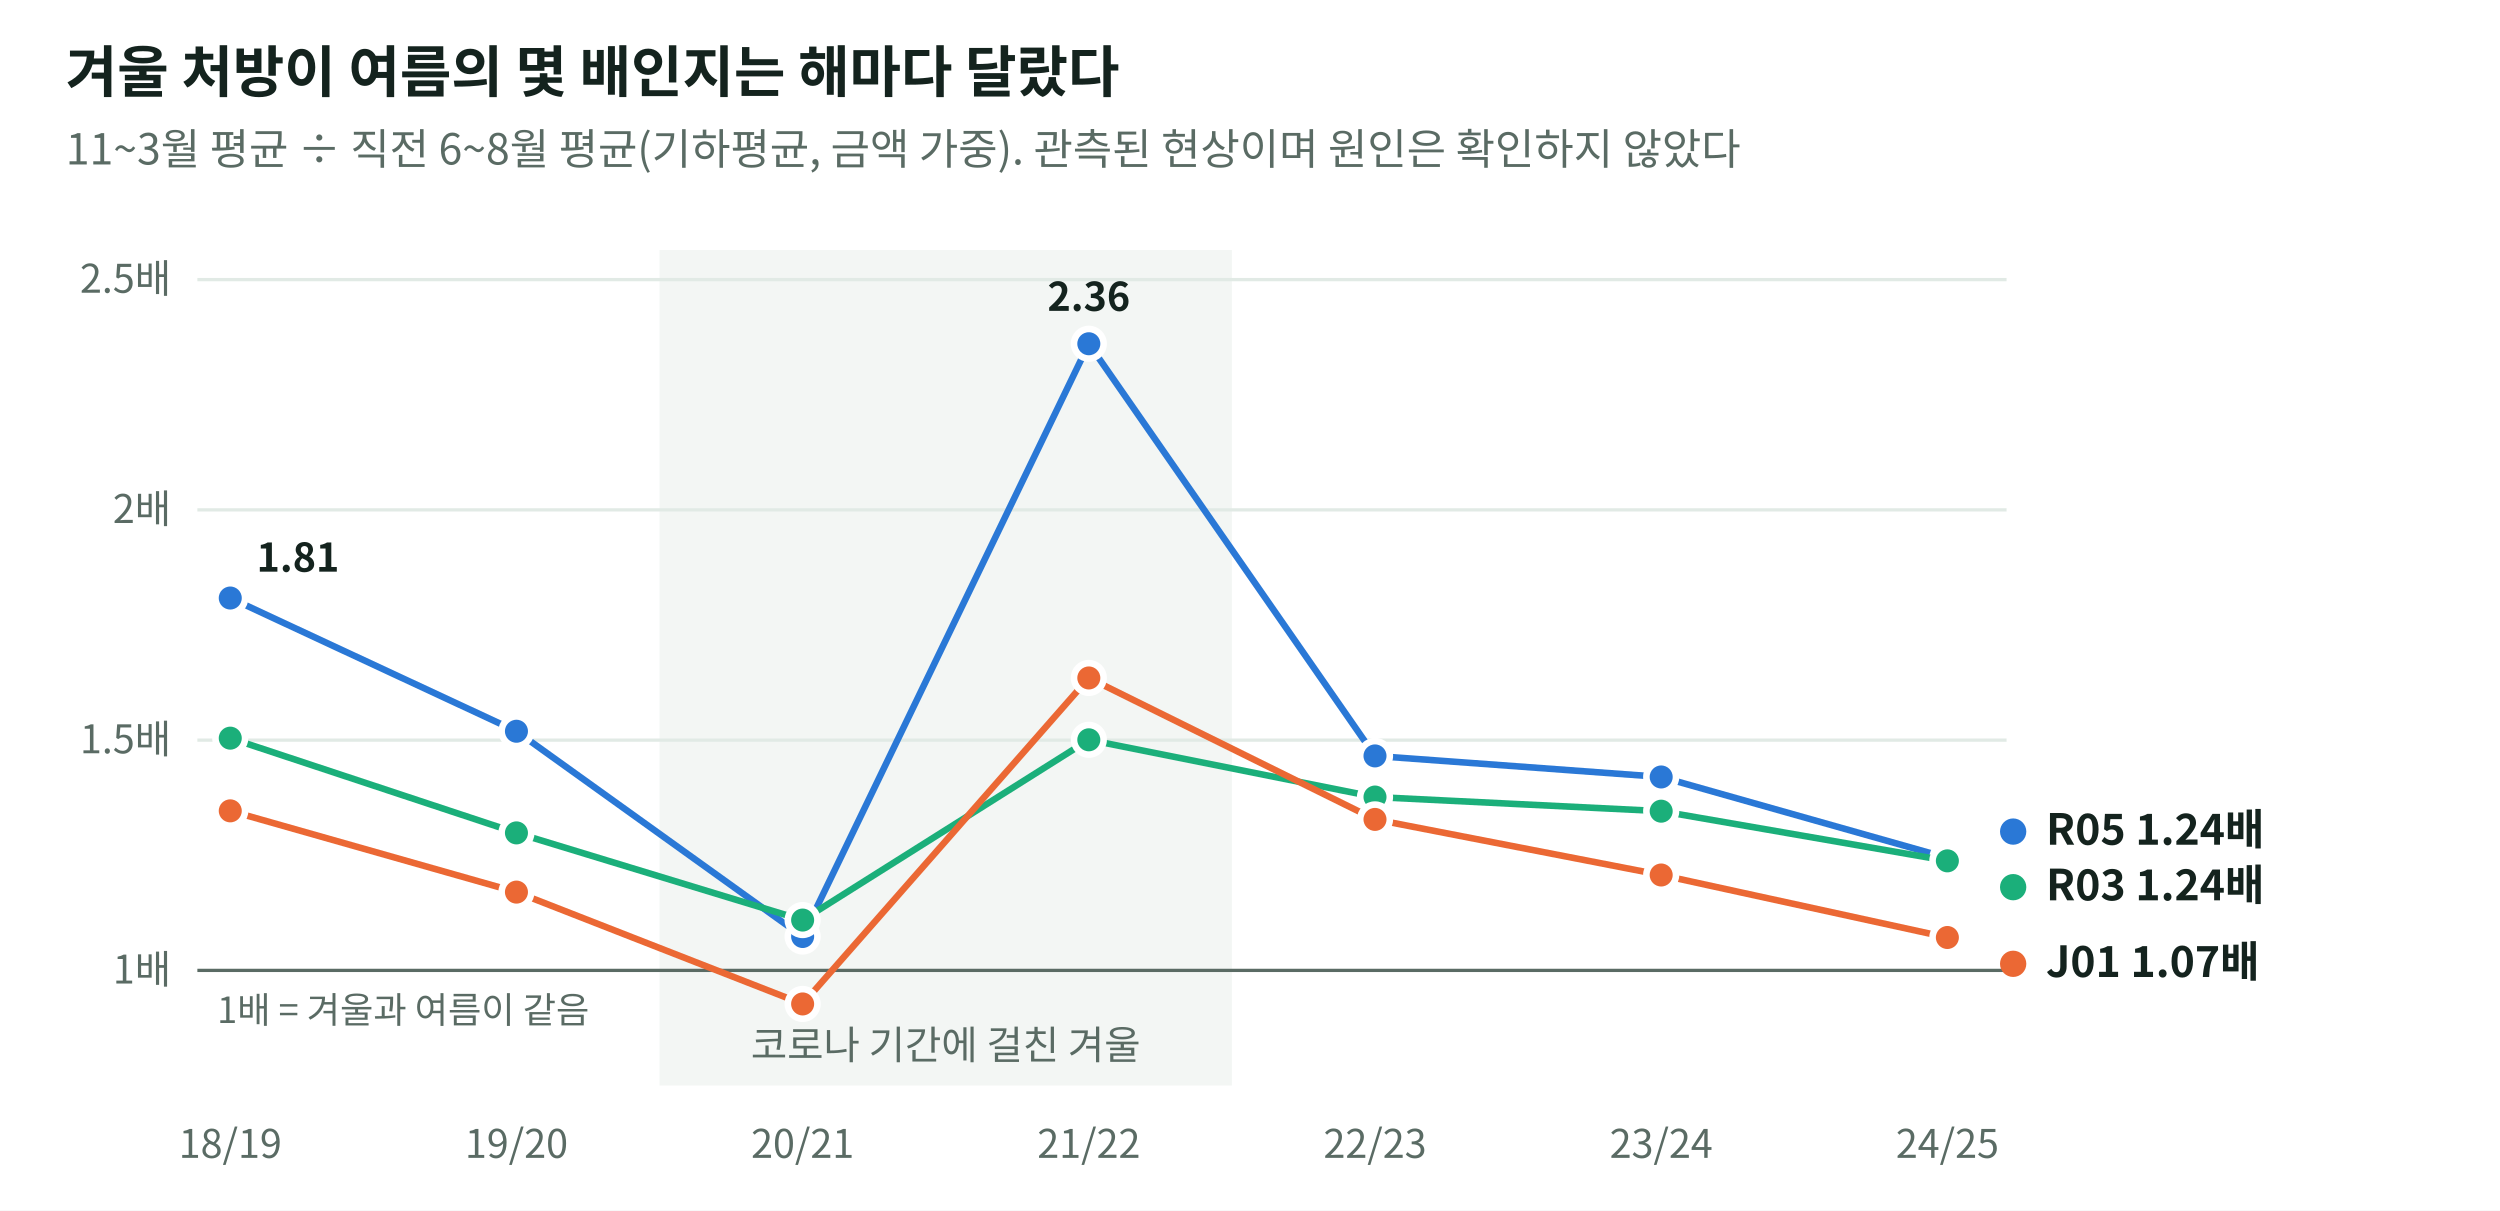
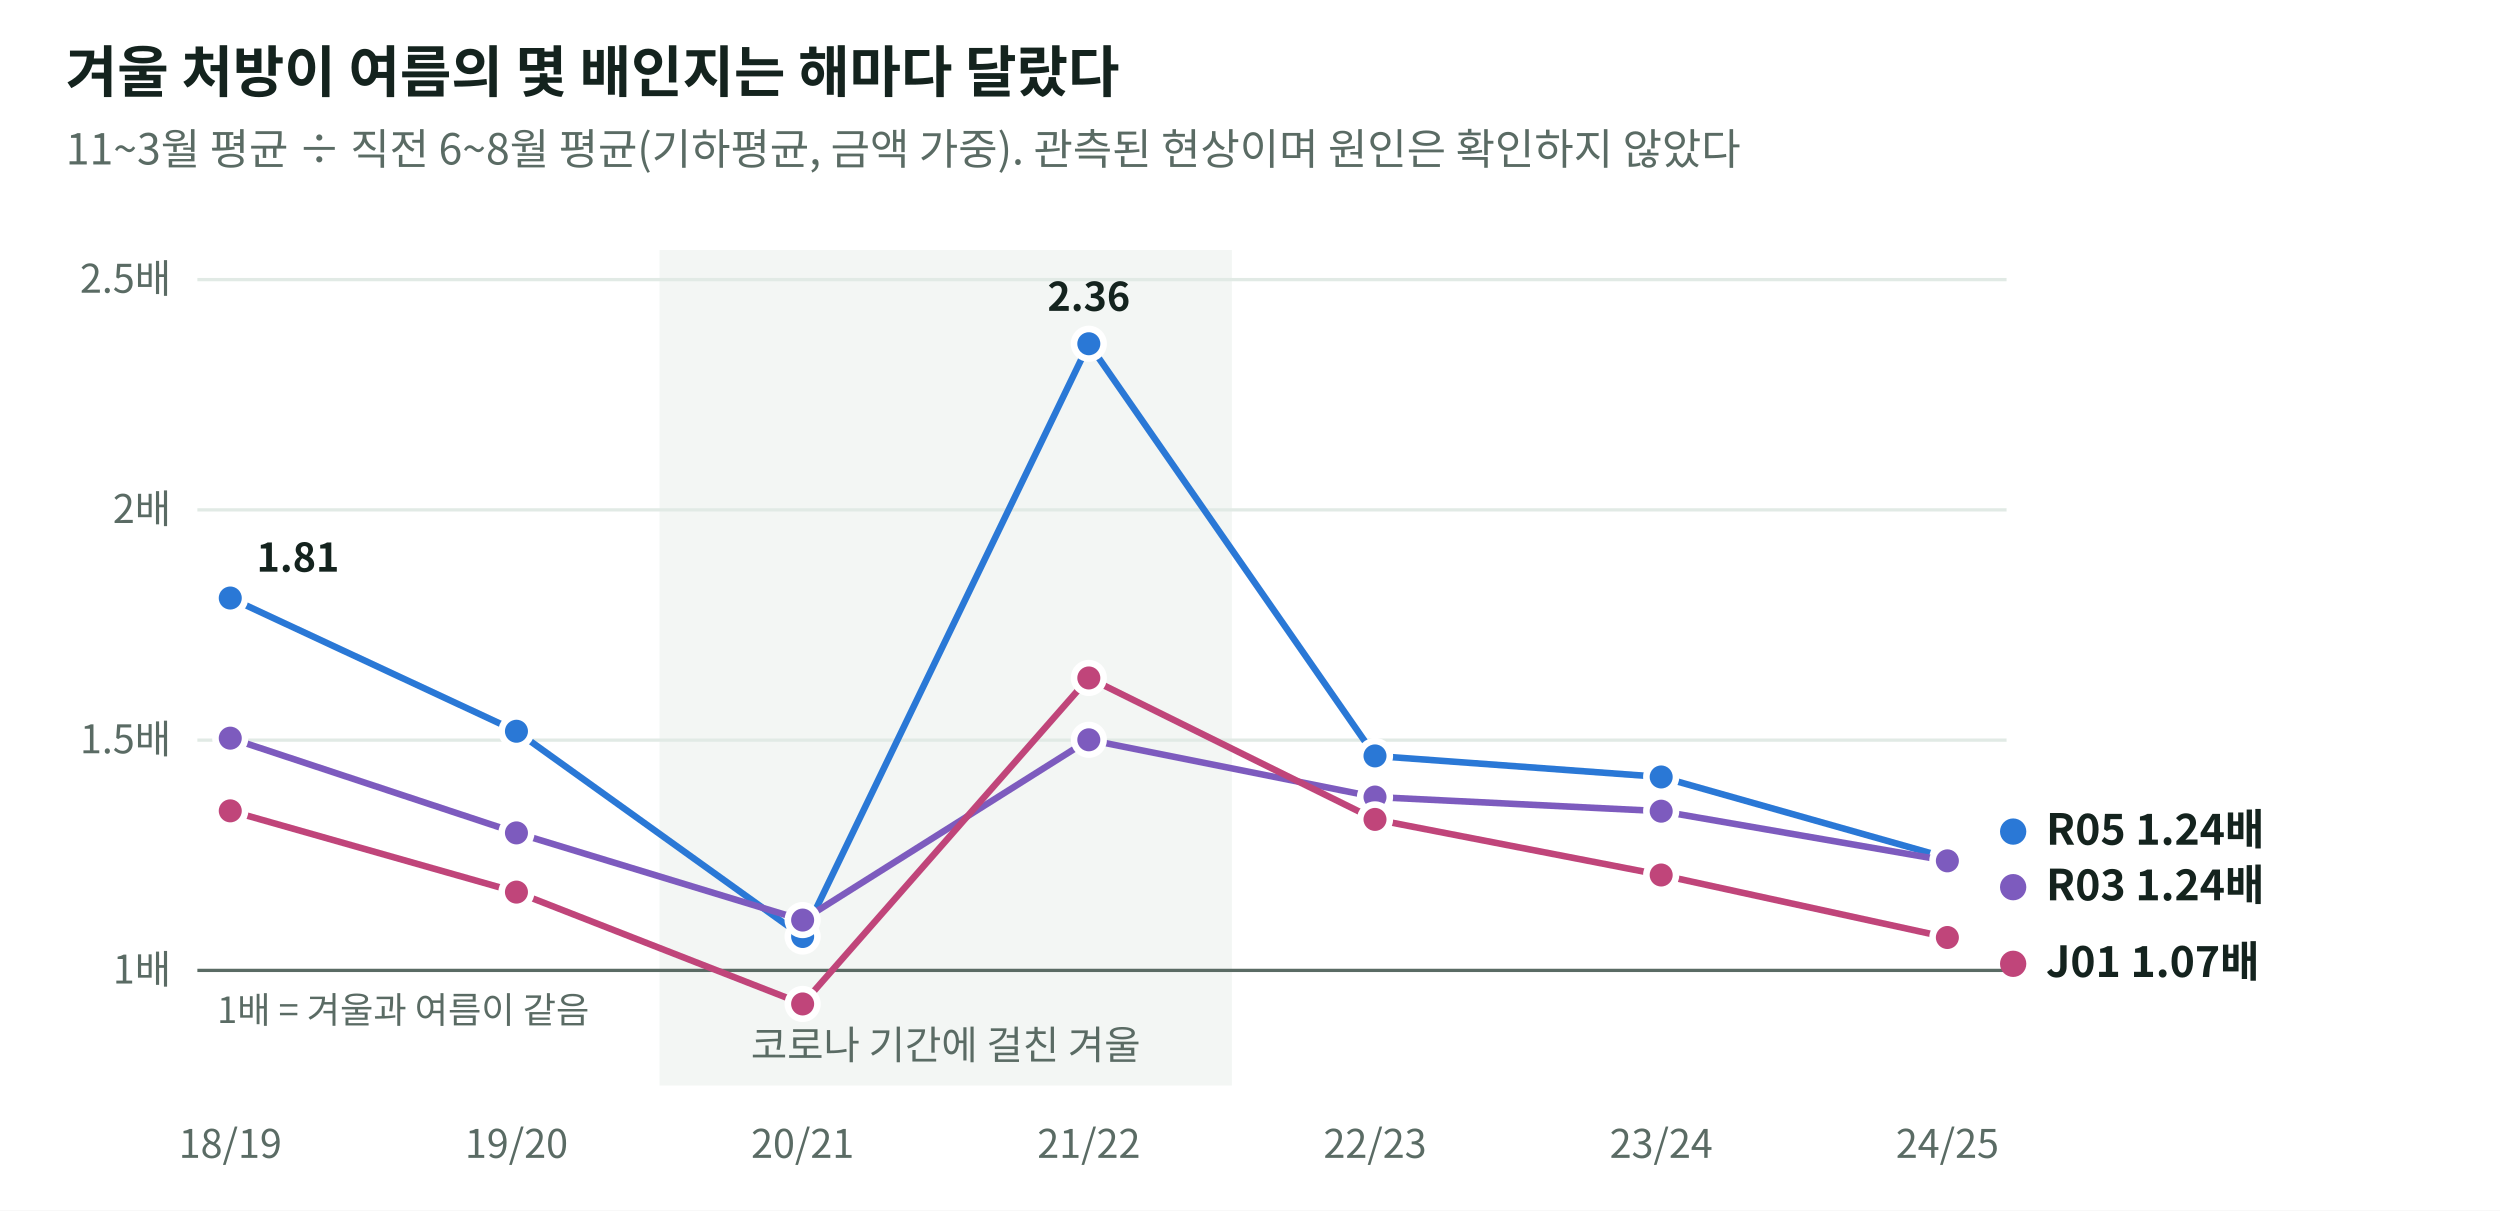
<svg xmlns="http://www.w3.org/2000/svg" viewBox="0 0 760 368" role="img" aria-label="겨울 처방이 여름의 몇 배인지는 해마다 달랐다" font-family="Pretendard, 'Noto Sans CJK KR', 'Apple SD Gothic Neo', sans-serif">
  <rect width="760" height="368" fill="#ffffff" />
  <text x="20.0" y="28.0" font-size="17" fill="#14231E" text-anchor="start" font-weight="700">겨울 처방이 여름의 몇 배인지는 해마다 달랐다</text>
  <text x="20.0" y="50.0" font-size="13" fill="#5A6B64" text-anchor="start" font-weight="400">11~3월 평균 ÷ 직전 6~8월 평균(기하평균, 금액 가중). 관측된 현상이며 원인은 확인하지 않았다</text>
  <rect x="200.5" y="76" width="174.0" height="254" fill="#F3F6F4" />
  <text x="287.5" y="322.0" font-size="12" fill="#5A6B64" text-anchor="middle" font-weight="400">코로나 기간에 걸친 겨울</text>
  <line x1="60" x2="610" y1="295.0" y2="295.0" stroke="#5A6B64" />
  <text x="52.0" y="299.0" font-size="12" fill="#5A6B64" text-anchor="end" font-weight="400">1배</text>
  <line x1="60" x2="610" y1="225.0" y2="225.0" stroke="#E1EAE5" />
  <text x="52.0" y="229.0" font-size="12" fill="#5A6B64" text-anchor="end" font-weight="400">1.5배</text>
  <line x1="60" x2="610" y1="155.0" y2="155.0" stroke="#E1EAE5" />
  <text x="52.0" y="159.0" font-size="12" fill="#5A6B64" text-anchor="end" font-weight="400">2배</text>
  <line x1="60" x2="610" y1="85.0" y2="85.0" stroke="#E1EAE5" />
  <text x="52.0" y="89.0" font-size="12" fill="#5A6B64" text-anchor="end" font-weight="400">2.5배</text>
  <text x="66.0" y="311.0" font-size="11" fill="#5A6B64" text-anchor="start" font-weight="400">1배 = 겨울과 여름이 같음</text>
  <text x="70.0" y="352.0" font-size="12" fill="#5A6B64" text-anchor="middle" font-weight="400">18/19</text>
  <text x="157.0" y="352.0" font-size="12" fill="#5A6B64" text-anchor="middle" font-weight="400">19/20</text>
  <text x="244.0" y="352.0" font-size="12" fill="#5A6B64" text-anchor="middle" font-weight="400">20/21</text>
  <text x="331.0" y="352.0" font-size="12" fill="#5A6B64" text-anchor="middle" font-weight="400">21/22</text>
  <text x="418.0" y="352.0" font-size="12" fill="#5A6B64" text-anchor="middle" font-weight="400">22/23</text>
  <text x="505.0" y="352.0" font-size="12" fill="#5A6B64" text-anchor="middle" font-weight="400">23/24</text>
  <text x="592.0" y="352.0" font-size="12" fill="#5A6B64" text-anchor="middle" font-weight="400">24/25</text>
  <polyline fill="none" stroke="#2a78d6" stroke-width="2" stroke-linejoin="round" points="70.0,181.8 157.0,222.3 244.0,284.7 331.0,104.5 418.0,229.8 505.0,236.2 592.0,260.8" />
  <circle cx="70.0" cy="181.8" r="4.5" fill="#2a78d6" stroke="#fff" stroke-width="2" />
  <circle cx="157.0" cy="222.3" r="4.5" fill="#2a78d6" stroke="#fff" stroke-width="2" />
  <circle cx="244.0" cy="284.7" r="4.5" fill="#2a78d6" stroke="#fff" stroke-width="2" />
  <circle cx="331.0" cy="104.5" r="4.5" fill="#2a78d6" stroke="#fff" stroke-width="2" />
  <circle cx="418.0" cy="229.8" r="4.5" fill="#2a78d6" stroke="#fff" stroke-width="2" />
  <circle cx="505.0" cy="236.2" r="4.5" fill="#2a78d6" stroke="#fff" stroke-width="2" />
  <circle cx="592.0" cy="260.8" r="4.5" fill="#2a78d6" stroke="#fff" stroke-width="2" />
  <circle cx="612" cy="252.8" r="4" fill="#2a78d6" />
  <text x="622.0" y="256.8" font-size="13" fill="#14231E" text-anchor="start" font-weight="600">R05 1.24배</text>
  <text x="331.0" y="94.5" font-size="12" fill="#14231E" text-anchor="middle" font-weight="600">2.36</text>
  <text x="78.0" y="173.8" font-size="12" fill="#14231E" text-anchor="start" font-weight="600">1.81</text>
-   <polyline fill="none" stroke="#1baf7a" stroke-width="2" stroke-linejoin="round" points="70.0,224.4 157.0,253.2 244.0,279.7 331.0,224.9 418.0,242.3 505.0,246.6 592.0,261.7" />
-   <circle cx="70.0" cy="224.4" r="4.5" fill="#1baf7a" stroke="#fff" stroke-width="2" />
-   <circle cx="157.0" cy="253.2" r="4.5" fill="#1baf7a" stroke="#fff" stroke-width="2" />
-   <circle cx="244.0" cy="279.7" r="4.5" fill="#1baf7a" stroke="#fff" stroke-width="2" />
-   <circle cx="331.0" cy="224.9" r="4.5" fill="#1baf7a" stroke="#fff" stroke-width="2" />
-   <circle cx="418.0" cy="242.3" r="4.5" fill="#1baf7a" stroke="#fff" stroke-width="2" />
-   <circle cx="505.0" cy="246.6" r="4.5" fill="#1baf7a" stroke="#fff" stroke-width="2" />
-   <circle cx="592.0" cy="261.7" r="4.5" fill="#1baf7a" stroke="#fff" stroke-width="2" />
-   <circle cx="612" cy="269.7" r="4" fill="#1baf7a" />
+   <polyline fill="none" stroke="#7d5bbe" stroke-width="2" stroke-linejoin="round" points="70.0,224.4 157.0,253.2 244.0,279.7 331.0,224.9 418.0,242.3 505.0,246.6 592.0,261.7" />
+   <circle cx="70.0" cy="224.4" r="4.5" fill="#7d5bbe" stroke="#fff" stroke-width="2" />
+   <circle cx="157.0" cy="253.2" r="4.5" fill="#7d5bbe" stroke="#fff" stroke-width="2" />
+   <circle cx="244.0" cy="279.7" r="4.5" fill="#7d5bbe" stroke="#fff" stroke-width="2" />
+   <circle cx="331.0" cy="224.9" r="4.5" fill="#7d5bbe" stroke="#fff" stroke-width="2" />
+   <circle cx="418.0" cy="242.3" r="4.5" fill="#7d5bbe" stroke="#fff" stroke-width="2" />
+   <circle cx="505.0" cy="246.6" r="4.5" fill="#7d5bbe" stroke="#fff" stroke-width="2" />
+   <circle cx="592.0" cy="261.7" r="4.5" fill="#7d5bbe" stroke="#fff" stroke-width="2" />
+   <circle cx="612" cy="269.7" r="4" fill="#7d5bbe" />
  <text x="622.0" y="273.7" font-size="13" fill="#14231E" text-anchor="start" font-weight="600">R03 1.24배</text>
-   <polyline fill="none" stroke="#eb6834" stroke-width="2" stroke-linejoin="round" points="70.0,246.5 157.0,271.2 244.0,305.2 331.0,206.1 418.0,249.1 505.0,266.0 592.0,285.0" />
-   <circle cx="70.0" cy="246.5" r="4.5" fill="#eb6834" stroke="#fff" stroke-width="2" />
-   <circle cx="157.0" cy="271.2" r="4.5" fill="#eb6834" stroke="#fff" stroke-width="2" />
-   <circle cx="244.0" cy="305.2" r="4.5" fill="#eb6834" stroke="#fff" stroke-width="2" />
-   <circle cx="331.0" cy="206.1" r="4.5" fill="#eb6834" stroke="#fff" stroke-width="2" />
-   <circle cx="418.0" cy="249.1" r="4.5" fill="#eb6834" stroke="#fff" stroke-width="2" />
-   <circle cx="505.0" cy="266.0" r="4.5" fill="#eb6834" stroke="#fff" stroke-width="2" />
-   <circle cx="592.0" cy="285.0" r="4.5" fill="#eb6834" stroke="#fff" stroke-width="2" />
-   <circle cx="612" cy="293.0" r="4" fill="#eb6834" />
+   <polyline fill="none" stroke="#c0457a" stroke-width="2" stroke-linejoin="round" points="70.0,246.5 157.0,271.2 244.0,305.2 331.0,206.1 418.0,249.1 505.0,266.0 592.0,285.0" />
+   <circle cx="70.0" cy="246.5" r="4.5" fill="#c0457a" stroke="#fff" stroke-width="2" />
+   <circle cx="157.0" cy="271.2" r="4.5" fill="#c0457a" stroke="#fff" stroke-width="2" />
+   <circle cx="244.0" cy="305.2" r="4.5" fill="#c0457a" stroke="#fff" stroke-width="2" />
+   <circle cx="331.0" cy="206.1" r="4.5" fill="#c0457a" stroke="#fff" stroke-width="2" />
+   <circle cx="418.0" cy="249.1" r="4.5" fill="#c0457a" stroke="#fff" stroke-width="2" />
+   <circle cx="505.0" cy="266.0" r="4.5" fill="#c0457a" stroke="#fff" stroke-width="2" />
+   <circle cx="592.0" cy="285.0" r="4.5" fill="#c0457a" stroke="#fff" stroke-width="2" />
+   <circle cx="612" cy="293.0" r="4" fill="#c0457a" />
  <text x="622.0" y="297.0" font-size="13" fill="#14231E" text-anchor="start" font-weight="600">J01 1.07배</text>
</svg>
